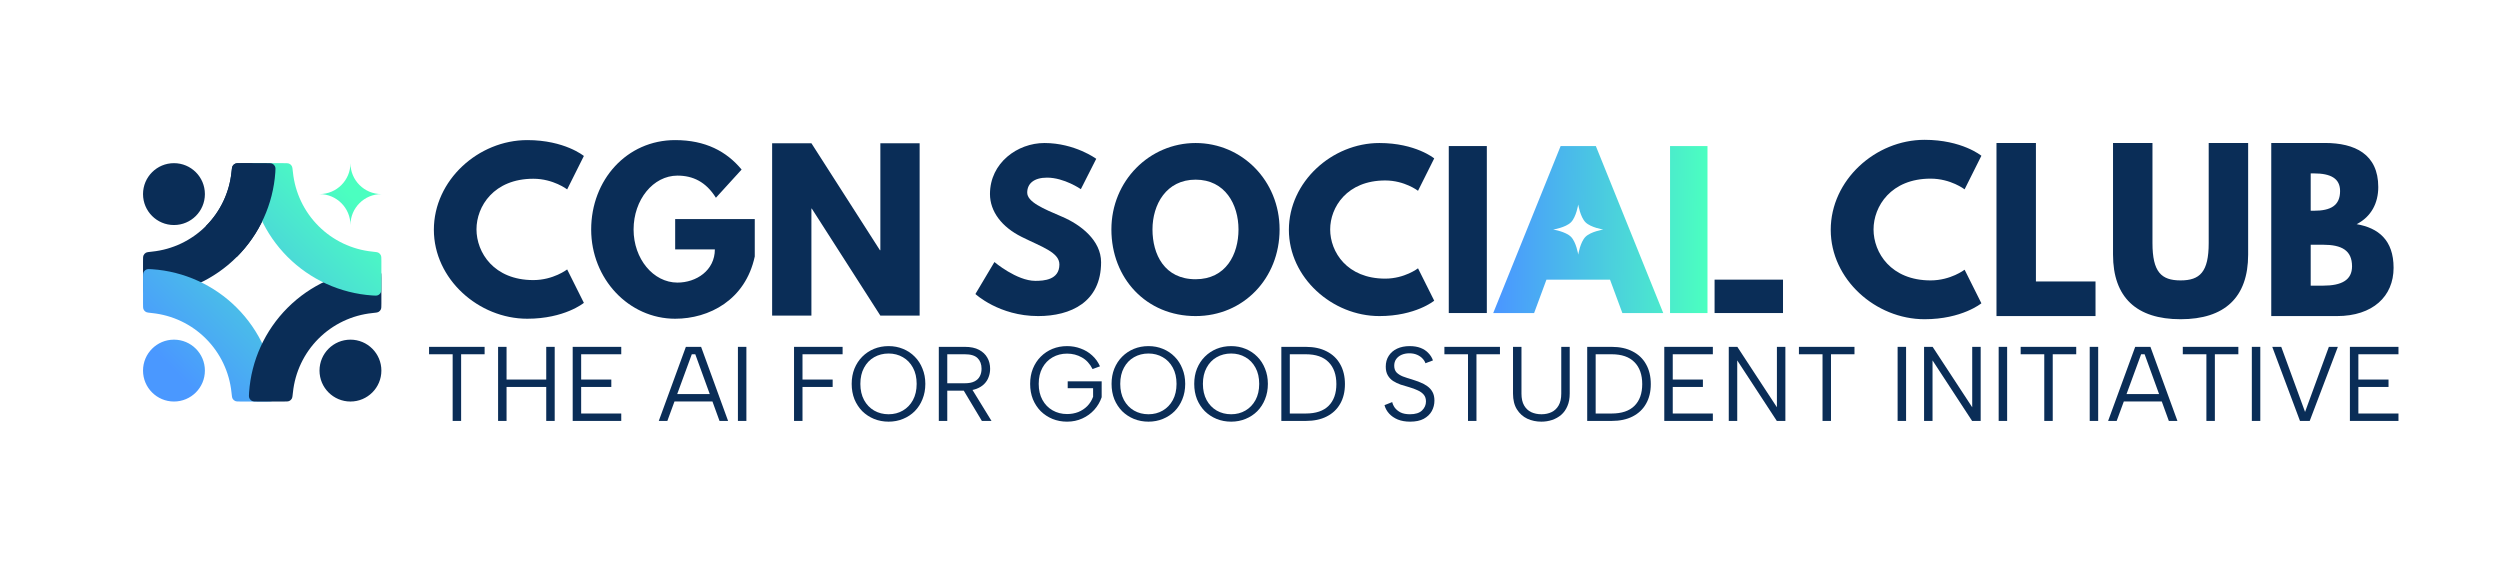
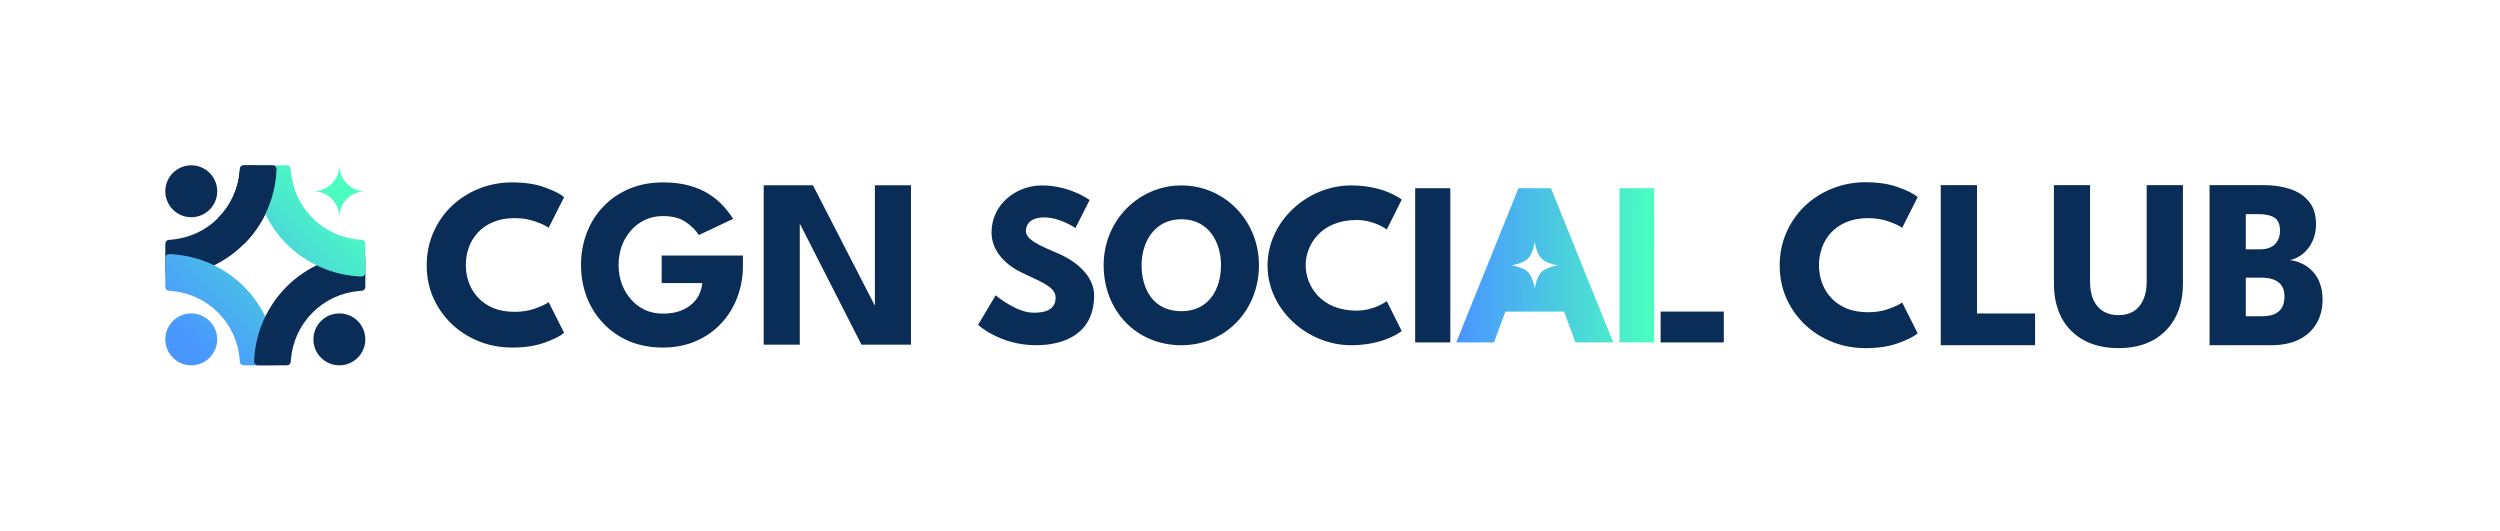
- <svg xmlns="http://www.w3.org/2000/svg" width="5244" height="1185" viewBox="0 0 5244 1185" fill="none">
-   <path d="M558.979 342.244C565.657 342.244 568.997 342.244 571.652 343.667C573.886 344.864 575.887 347.008 576.927 349.318C578.163 352.065 577.948 355.188 577.517 361.431C572.903 428.197 544.329 491.316 496.701 538.942C449.074 586.569 385.954 615.142 319.187 619.756C312.944 620.187 309.822 620.402 307.075 619.166C304.764 618.126 302.62 616.125 301.423 613.892C300 611.236 300 607.897 300 601.218L300.001 547.964C300.001 541.252 300.001 537.895 301.146 535.466C302.226 533.174 303.628 531.619 305.797 530.309C308.096 528.92 311.787 528.54 319.168 527.777C361.594 523.396 401.459 504.565 431.892 474.133C462.324 443.701 481.154 403.836 485.536 361.411C486.298 354.03 486.68 350.34 488.068 348.041C489.378 345.872 490.933 344.47 493.225 343.39C495.654 342.245 499.011 342.244 505.724 342.244H558.979ZM364.897 342.243C400.736 342.243 429.79 371.296 429.79 407.134C429.79 442.972 400.736 472.024 364.897 472.024C329.059 472.024 300.006 442.972 300.006 407.134C300.006 371.296 329.059 342.243 364.897 342.243Z" fill="#0A2D57" />
-   <path d="M300.003 583.269C300.003 576.59 300.003 573.25 301.426 570.595C302.623 568.361 304.766 566.36 307.077 565.32C309.824 564.084 312.946 564.299 319.189 564.73C385.957 569.344 449.076 597.918 496.704 645.545C544.332 693.172 572.906 756.29 577.52 823.057C577.951 829.299 578.166 832.421 576.93 835.168C575.89 837.479 573.889 839.622 571.655 840.819C569 842.242 565.66 842.242 558.981 842.242H505.726C499.013 842.242 495.657 842.242 493.228 841.098C490.935 840.017 489.38 838.615 488.07 836.445C486.682 834.146 486.301 830.456 485.539 823.075C481.157 780.65 462.327 740.785 431.895 710.354C401.462 679.922 361.597 661.092 319.171 656.71C311.79 655.948 308.099 655.566 305.8 654.178C303.631 652.868 302.229 651.313 301.148 649.021C300.004 646.591 300.003 643.235 300.003 636.523V583.269ZM300.002 777.343C300.002 741.505 329.055 712.452 364.894 712.452C400.732 712.452 429.786 741.505 429.786 777.343C429.786 813.181 400.732 842.233 364.894 842.233C329.055 842.233 300.002 813.181 300.002 777.343Z" fill="url(#paint0_linear_54_3404)" />
-   <path d="M541.021 842.24C534.343 842.24 531.003 842.24 528.348 840.817C526.114 839.62 524.113 837.477 523.073 835.166C521.837 832.419 522.052 829.297 522.483 823.054C527.097 756.288 555.671 693.169 603.299 645.542C650.926 597.915 714.046 569.342 780.814 564.729C787.056 564.297 790.178 564.082 792.925 565.318C795.236 566.359 797.38 568.359 798.577 570.593C800 573.248 800 576.588 800 583.267L800 636.521C800 643.233 799.999 646.589 798.855 649.019C797.774 651.311 796.372 652.866 794.203 654.176C791.904 655.564 788.213 655.945 780.832 656.707C738.406 661.089 698.541 679.92 668.108 710.352C637.676 740.783 618.846 780.648 614.464 823.073C613.702 830.454 613.32 834.144 611.932 836.443C610.622 838.612 609.067 840.015 606.775 841.095C604.346 842.24 600.989 842.24 594.276 842.24L541.021 842.24ZM735.099 842.241C699.26 842.241 670.206 813.189 670.206 777.351C670.206 741.512 699.26 712.46 735.099 712.46C770.937 712.46 799.99 741.512 799.99 777.351C799.99 813.189 770.937 842.241 735.099 842.241Z" fill="#0A2D57" />
-   <path d="M594.268 342.246C600.981 342.246 604.338 342.246 606.767 343.391C609.06 344.471 610.614 345.874 611.924 348.043C613.312 350.342 613.694 354.032 614.456 361.413C618.838 403.838 637.668 443.703 668.1 474.135C698.533 504.567 738.398 523.397 780.824 527.778C788.205 528.541 791.896 528.922 794.195 530.311C796.364 531.621 797.766 533.176 798.846 535.468C799.991 537.897 799.991 541.254 799.991 547.966L799.992 601.22C799.992 607.899 799.992 611.238 798.569 613.894C797.372 616.127 795.228 618.128 792.917 619.168C790.17 620.404 787.048 620.189 780.805 619.758C714.038 615.144 650.918 586.57 603.291 538.943C555.663 491.317 527.089 428.198 522.475 361.432C522.044 355.189 521.829 352.067 523.065 349.32C524.105 347.01 526.106 344.866 528.34 343.669C530.995 342.246 534.334 342.246 541.013 342.246H594.268ZM735.106 342.242C735.106 378.082 764.157 407.133 799.998 407.133C764.157 407.133 735.103 436.187 735.103 472.026C735.103 436.187 706.044 407.129 670.204 407.129C706.044 407.129 735.106 378.082 735.106 342.242Z" fill="url(#paint1_linear_54_3404)" />
-   <path d="M300.006 603.882C300.002 603.057 300 602.171 300 601.218L300.001 547.964C300.001 546.975 300.002 546.06 300.006 545.209V603.882ZM558.979 342.244C565.657 342.244 568.997 342.244 571.652 343.667C573.886 344.864 575.887 347.008 576.927 349.318C578.163 352.065 577.948 355.188 577.517 361.431C572.903 428.197 544.329 491.316 496.701 538.942C496.575 539.069 496.447 539.194 496.32 539.32L431.51 474.51C431.637 474.384 431.765 474.259 431.892 474.133C462.324 443.701 481.154 403.836 485.536 361.411C486.298 354.03 486.68 350.34 488.068 348.041C489.378 345.872 490.933 344.47 493.225 343.39C495.654 342.245 499.011 342.244 505.724 342.244H558.979Z" fill="#0A2D57" />
-   <path d="M1118.69 587.498C1160.76 587.498 1189.68 565.147 1189.68 565.147L1224.74 635.267C1224.74 635.267 1184.42 668.574 1105.98 668.574C1003.86 668.574 910.08 585.307 910.08 481.88C910.08 378.015 1003.43 293.872 1105.98 293.872C1184.42 293.872 1224.74 327.179 1224.74 327.179L1189.68 397.298C1189.68 397.298 1160.76 374.948 1118.69 374.948C1035.86 374.948 999.482 432.796 999.482 481.004C999.482 529.649 1035.86 587.498 1118.69 587.498ZM1583.2 459.529V537.976C1563.48 629.57 1487.22 668.574 1416.23 668.574C1318.93 668.574 1240.05 584.868 1240.05 481.442C1240.05 377.577 1314.55 293.872 1416.23 293.872C1479.77 293.872 1524.03 317.537 1555.59 355.665L1501.68 414.828C1480.65 381.083 1453.04 368.374 1421.05 368.374C1370.21 368.374 1329.01 418.772 1329.01 481.442C1329.01 542.797 1370.21 592.757 1421.05 592.757C1460.49 592.757 1499.49 567.338 1499.49 523.075H1416.23V459.529H1583.2ZM1702.01 437.617V662H1619.62V300.445H1702.01L1845.75 524.828H1846.63V300.445H1929.02V662H1846.63L1702.88 437.617H1702.01Z" fill="#0A2D57" />
-   <path d="M3596.5 586.58H3740.03V656.632H3596.5V586.58Z" fill="#0A2D57" />
-   <path d="M3488.82 656.625H3403.06L3377.16 586.572H3243.85L3217.95 656.625H3132.19L3273.57 306.362H3347.44L3488.82 656.625ZM3581.63 656.624H3503.09V306.36H3581.63V656.624ZM3310.5 428.913C3310.49 429.007 3306.38 455.135 3295.26 466.251C3284.12 477.388 3257.92 481.497 3257.92 481.497C3257.95 481.502 3284.13 485.611 3295.26 496.741C3306.39 507.869 3310.5 534.038 3310.5 534.08C3310.51 534.025 3314.62 507.866 3325.75 496.741C3336.86 485.628 3362.97 481.514 3363.09 481.497C3363 481.483 3336.87 477.37 3325.75 466.251C3314.63 455.134 3310.52 429.007 3310.5 428.913Z" fill="url(#paint2_linear_54_3404)" />
-   <path d="M3118.77 306.368V656.631H3038.95V306.368H3118.77Z" fill="#0A2D57" />
-   <path d="M2905.66 584.456C2946.42 584.456 2974.44 562.804 2974.44 562.804L3008.41 630.733C3008.41 630.733 2969.35 663 2893.35 663C2794.43 663 2703.57 582.333 2703.57 482.137C2703.57 381.516 2794 300 2893.35 300C2969.35 300 3008.41 332.267 3008.41 332.267L2974.44 400.196C2974.44 400.196 2946.42 378.544 2905.66 378.544C2825.42 378.544 2790.18 434.586 2790.18 481.288C2790.18 528.414 2825.42 584.456 2905.66 584.456Z" fill="#0A2D57" />
-   <path d="M2331.26 481.288C2331.26 378.968 2411.5 300 2507.88 300C2605.1 300 2684.07 378.968 2684.07 481.288C2684.07 583.607 2608.5 663 2507.88 663C2404.28 663 2331.26 583.607 2331.26 481.288ZM2417.45 481.288C2417.45 533.509 2442.49 585.73 2507.88 585.73C2571.56 585.73 2597.88 533.509 2597.88 481.288C2597.88 429.067 2569.86 376.846 2507.88 376.846C2446.32 376.846 2417.45 429.067 2417.45 481.288Z" fill="#0A2D57" />
-   <path d="M2190.78 300C2254.46 300 2299.46 333.116 2299.46 333.116L2267.2 396.8C2267.2 396.8 2232.38 372.6 2196.29 372.6C2169.12 372.6 2154.69 384.912 2154.69 404.018C2154.69 423.547 2187.8 437.558 2227.71 454.54C2266.77 471.098 2309.65 504.214 2309.65 550.067C2309.65 633.705 2245.97 663 2177.61 663C2095.67 663 2046 616.723 2046 616.723L2085.91 549.642C2085.91 549.642 2132.61 589.126 2171.67 589.126C2189.08 589.126 2222.19 587.428 2222.19 554.737C2222.19 529.263 2184.83 517.8 2143.22 496.997C2101.19 476.193 2076.57 443.502 2076.57 406.989C2076.57 341.607 2134.31 300 2190.78 300Z" fill="#0A2D57" />
-   <path d="M4049.65 588.179C4091.9 588.179 4120.95 565.733 4120.95 565.733L4156.16 636.153C4156.16 636.153 4115.67 669.602 4036.89 669.602C3934.34 669.602 3840.15 585.979 3840.15 482.11C3840.15 377.801 3933.9 293.297 4036.89 293.297C4115.67 293.297 4156.16 326.746 4156.16 326.746L4120.95 397.166C4120.95 397.166 4091.9 374.72 4049.65 374.72C3966.47 374.72 3929.94 432.816 3929.94 481.229C3929.94 530.083 3966.47 588.179 4049.65 588.179ZM4270.56 299.899V590.38H4395.56V663H4187.82V299.899H4270.56ZM4715.71 299.899V534.044C4715.71 623.829 4666.42 669.602 4573.99 669.602C4481.57 669.602 4432.27 623.829 4432.27 534.044V299.899H4515.02V509.837C4515.02 570.574 4533.5 588.179 4573.99 588.179C4614.49 588.179 4632.97 570.574 4632.97 509.837V299.899H4715.71ZM4764.19 299.899H4876.86C4939.36 299.899 4988.65 323.226 4988.65 392.325C4988.65 425.774 4974.13 454.382 4943.32 470.226C4988.65 478.149 5020.78 503.236 5020.78 561.772C5020.78 621.628 4977.21 663 4901.95 663H4764.19V299.899ZM4846.93 442.059H4853.53C4889.18 442.059 4908.55 431.056 4908.55 400.687C4908.55 374.72 4889.62 363.717 4853.53 363.717H4846.93V442.059ZM4846.93 599.182H4872.9C4912.07 599.182 4933.64 587.299 4933.64 558.691C4933.64 525.242 4912.07 513.358 4872.9 513.358H4846.93V599.182Z" fill="#0A2D57" />
-   <path d="M5031.03 743.1H4946.91V796.147H5010.17V811.684H4946.91V867.394H5031.03V882.931H4929.15V727.563H5031.03V743.1Z" fill="#0A2D57" />
-   <path d="M4885.02 727.563H4903.89L4844.85 882.931H4824.43L4766.28 727.563H4785.15L4835.09 864.065L4885.02 727.563Z" fill="#0A2D57" />
-   <path d="M4723.45 727.563H4741.21V882.931H4723.45V727.563Z" fill="#0A2D57" />
-   <path d="M4578.64 727.563H4695.17V743.1H4645.9V882.931H4628.14V743.1H4578.64V727.563Z" fill="#0A2D57" />
-   <path d="M4498.55 743.1H4491.22L4439.95 882.931H4421.97L4478.79 727.563H4510.75L4567.35 882.931H4549.37L4498.55 743.1ZM4449.72 826.554H4540.27V842.091H4449.72V826.554Z" fill="#0A2D57" />
-   <path d="M4383.38 727.563H4401.13V882.931H4383.38V727.563Z" fill="#0A2D57" />
-   <path d="M4238.56 727.563H4355.09V743.1H4305.81V882.931H4288.06V743.1H4238.56V727.563Z" fill="#0A2D57" />
-   <path d="M4192.41 727.563H4210.16V882.931H4192.41V727.563Z" fill="#0A2D57" />
-   <path d="M4154.67 727.563V882.931H4136.69L4053.68 755.973V882.931H4035.92V727.563H4053.9L4136.91 854.299V727.563H4154.67Z" fill="#0A2D57" />
-   <path d="M3980.43 727.563H3998.18V882.931H3980.43V727.563Z" fill="#0A2D57" />
-   <path d="M3773.43 727.563H3889.96V743.1H3840.68V882.931H3822.93V743.1H3773.43V727.563Z" fill="#0A2D57" />
-   <path d="M3745 727.563V882.931H3727.03L3644.02 755.973V882.931H3626.26V727.563H3644.24L3727.25 854.299V727.563H3745Z" fill="#0A2D57" />
-   <path d="M3592.88 743.1H3508.76V796.147H3572.01V811.684H3508.76V867.394H3592.88V882.931H3491V727.563H3592.88V743.1Z" fill="#0A2D57" />
-   <path d="M3380.59 727.563C3397.75 727.563 3412.4 730.744 3424.53 737.107C3436.81 743.322 3446.21 752.274 3452.72 763.963C3459.38 775.653 3462.71 789.562 3462.71 805.691C3462.71 821.671 3459.38 835.433 3452.72 846.974C3446.21 858.516 3436.81 867.394 3424.53 873.609C3412.4 879.823 3397.75 882.931 3380.59 882.931H3329.32V727.563H3380.59ZM3380.59 867.394C3401.75 867.394 3417.73 861.993 3428.53 851.191C3439.33 840.39 3444.73 825.223 3444.73 805.691C3444.73 786.011 3439.33 770.696 3428.53 759.746C3417.73 748.649 3401.75 743.1 3380.59 743.1H3347.07V867.394H3380.59Z" fill="#0A2D57" />
-   <path d="M3173.69 727.563H3191.44V825.667C3191.44 835.876 3193.29 844.163 3196.99 850.525C3200.69 856.888 3205.65 861.549 3211.86 864.508C3218.23 867.468 3225.4 868.948 3233.39 868.948C3241.23 868.948 3248.26 867.468 3254.48 864.508C3260.69 861.549 3265.65 856.888 3269.35 850.525C3273.05 844.163 3274.9 835.876 3274.9 825.667V727.563H3292.65V825.445C3292.65 835.655 3291.03 844.459 3287.77 851.857C3284.66 859.256 3280.3 865.396 3274.67 870.279C3269.05 875.014 3262.69 878.566 3255.59 880.933C3248.48 883.301 3241.01 884.484 3233.17 884.484C3222.52 884.484 3212.68 882.413 3203.65 878.27C3194.62 873.979 3187.37 867.468 3181.9 858.738C3176.42 850.008 3173.69 838.91 3173.69 825.445V727.563Z" fill="#0A2D57" />
-   <path d="M3029.78 727.563H3146.31V743.1H3097.03V882.931H3079.28V743.1H3029.78V727.563Z" fill="#0A2D57" />
-   <path d="M2920.31 843.414C2921.2 847.409 2923.05 851.404 2925.86 855.399C2928.82 859.246 2932.81 862.502 2937.84 865.165C2943.02 867.681 2949.61 868.938 2957.6 868.938C2968.99 868.938 2977.43 866.275 2982.9 860.948C2988.37 855.621 2991.11 849.332 2991.11 842.082C2991.11 836.311 2989.56 831.576 2986.45 827.877C2983.34 824.178 2979.13 821.144 2973.8 818.777C2968.47 816.261 2962.48 814.042 2955.82 812.118C2949.9 810.49 2943.98 808.715 2938.07 806.791C2932.3 804.72 2927.04 802.204 2922.31 799.245C2917.57 796.137 2913.8 792.142 2910.99 787.259C2908.18 782.376 2906.77 776.31 2906.77 769.059C2906.77 760.329 2908.84 752.782 2912.99 746.42C2917.13 739.909 2922.97 734.878 2930.52 731.327C2938.07 727.776 2946.87 726 2956.93 726C2965.66 726 2973.28 727.258 2979.79 729.773C2986.3 732.289 2991.7 735.84 2995.99 740.427C3000.43 744.866 3003.69 750.045 3005.76 755.964L2990 761.957C2988.97 758.553 2986.97 755.298 2984.01 752.191C2981.05 748.935 2977.2 746.272 2972.47 744.2C2967.73 742.129 2962.33 741.093 2956.27 741.093C2950.35 741.093 2944.95 742.129 2940.06 744.2C2935.33 746.272 2931.56 749.231 2928.74 753.078C2925.93 756.926 2924.53 761.587 2924.53 767.061C2924.53 772.98 2926.15 777.715 2929.41 781.267C2932.81 784.67 2937.25 787.481 2942.73 789.701C2948.35 791.772 2954.49 793.77 2961.15 795.694C2967.22 797.617 2973.06 799.689 2978.68 801.908C2984.45 804.128 2989.56 806.865 2994 810.121C2998.58 813.376 3002.21 817.445 3004.87 822.328C3007.54 827.211 3008.87 833.204 3008.87 840.306C3008.87 848.149 3007.02 855.473 3003.32 862.28C2999.62 868.938 2994 874.339 2986.45 878.482C2979.05 882.477 2969.51 884.475 2957.82 884.475C2948.05 884.475 2939.47 882.995 2932.07 880.036C2924.67 876.929 2918.61 872.786 2913.87 867.607C2909.14 862.428 2905.88 856.509 2904.11 849.85L2920.31 843.414Z" fill="#0A2D57" />
-   <path d="M2739.01 727.563C2756.18 727.563 2770.83 730.744 2782.96 737.107C2795.24 743.322 2804.64 752.274 2811.15 763.963C2817.81 775.653 2821.14 789.562 2821.14 805.691C2821.14 821.671 2817.81 835.433 2811.15 846.974C2804.64 858.516 2795.24 867.394 2782.96 873.609C2770.83 879.823 2756.18 882.931 2739.01 882.931H2687.74V727.563H2739.01ZM2739.01 867.394C2760.17 867.394 2776.15 861.993 2786.96 851.191C2797.76 840.39 2803.16 825.223 2803.16 805.691C2803.16 786.011 2797.76 770.696 2786.96 759.746C2776.15 748.649 2760.17 743.1 2739.01 743.1H2705.5V867.394H2739.01Z" fill="#0A2D57" />
-   <path d="M2582.48 884.475C2571.53 884.475 2561.32 882.551 2551.85 878.704C2542.53 874.857 2534.32 869.456 2527.22 862.502C2520.26 855.399 2514.79 847.039 2510.79 837.421C2506.94 827.655 2505.02 816.927 2505.02 805.238C2505.02 793.548 2506.94 782.894 2510.79 773.276C2514.79 763.51 2520.26 755.15 2527.22 748.195C2534.32 741.093 2542.53 735.618 2551.85 731.771C2561.32 727.924 2571.53 726 2582.48 726C2593.28 726 2603.35 727.924 2612.67 731.771C2622.14 735.618 2630.35 741.093 2637.3 748.195C2644.26 755.15 2649.66 763.51 2653.51 773.276C2657.5 782.894 2659.5 793.548 2659.5 805.238C2659.5 816.927 2657.5 827.655 2653.51 837.421C2649.66 847.039 2644.26 855.399 2637.3 862.502C2630.35 869.456 2622.14 874.857 2612.67 878.704C2603.35 882.551 2593.28 884.475 2582.48 884.475ZM2582.48 868.938C2593.58 868.938 2603.57 866.349 2612.45 861.17C2621.32 855.991 2628.35 848.667 2633.53 839.196C2638.71 829.578 2641.3 818.259 2641.3 805.238C2641.3 792.068 2638.71 780.749 2633.53 771.279C2628.35 761.661 2621.32 754.336 2612.45 749.305C2603.57 744.126 2593.58 741.537 2582.48 741.537C2571.24 741.537 2561.1 744.126 2552.07 749.305C2543.2 754.336 2536.17 761.661 2530.99 771.279C2525.81 780.749 2523.22 792.068 2523.22 805.238C2523.22 818.259 2525.81 829.578 2530.99 839.196C2536.17 848.667 2543.2 855.991 2552.07 861.17C2561.1 866.349 2571.24 868.938 2582.48 868.938Z" fill="#0A2D57" />
-   <path d="M2409.08 884.475C2398.13 884.475 2387.92 882.551 2378.45 878.704C2369.13 874.857 2360.91 869.456 2353.81 862.502C2346.86 855.399 2341.38 847.039 2337.39 837.421C2333.54 827.655 2331.62 816.927 2331.62 805.238C2331.62 793.548 2333.54 782.894 2337.39 773.276C2341.38 763.51 2346.86 755.15 2353.81 748.195C2360.91 741.093 2369.13 735.618 2378.45 731.771C2387.92 727.924 2398.13 726 2409.08 726C2419.88 726 2429.94 727.924 2439.26 731.771C2448.73 735.618 2456.94 741.093 2463.9 748.195C2470.85 755.15 2476.25 763.51 2480.1 773.276C2484.1 782.894 2486.09 793.548 2486.09 805.238C2486.09 816.927 2484.1 827.655 2480.1 837.421C2476.25 847.039 2470.85 855.399 2463.9 862.502C2456.94 869.456 2448.73 874.857 2439.26 878.704C2429.94 882.551 2419.88 884.475 2409.08 884.475ZM2409.08 868.938C2420.18 868.938 2430.16 866.349 2439.04 861.17C2447.92 855.991 2454.95 848.667 2460.13 839.196C2465.31 829.578 2467.89 818.259 2467.89 805.238C2467.89 792.068 2465.31 780.749 2460.13 771.279C2454.95 761.661 2447.92 754.336 2439.04 749.305C2430.16 744.126 2420.18 741.537 2409.08 741.537C2397.83 741.537 2387.7 744.126 2378.67 749.305C2369.79 754.336 2362.76 761.661 2357.59 771.279C2352.41 780.749 2349.82 792.068 2349.82 805.238C2349.82 818.259 2352.41 829.578 2357.59 839.196C2362.76 848.667 2369.79 855.991 2378.67 861.17C2387.7 866.349 2397.83 868.938 2409.08 868.938Z" fill="#0A2D57" />
-   <path d="M2291.77 774.164C2286.15 763.066 2278.68 754.928 2269.36 749.749C2260.03 744.422 2249.68 741.759 2238.28 741.759C2227.04 741.759 2216.9 744.348 2207.88 749.527C2198.85 754.706 2191.75 762.031 2186.57 771.501C2181.39 780.971 2178.8 792.216 2178.8 805.238C2178.8 818.111 2181.39 829.283 2186.57 838.753C2191.75 848.223 2198.85 855.547 2207.88 860.726C2216.9 865.905 2227.04 868.494 2238.28 868.494C2246.72 868.494 2254.56 867.089 2261.81 864.277C2269.06 861.318 2275.35 857.175 2280.68 851.848C2286 846.373 2290.07 839.862 2292.88 832.316V814.338H2239.61V799.911H2310.86V833.204C2307.46 843.118 2302.28 851.922 2295.32 859.616C2288.37 867.311 2280.01 873.377 2270.24 877.816C2260.48 882.256 2249.82 884.475 2238.28 884.475C2227.33 884.475 2217.12 882.551 2207.65 878.704C2198.33 874.857 2190.12 869.456 2183.02 862.502C2176.06 855.399 2170.59 847.039 2166.59 837.421C2162.75 827.655 2160.82 816.927 2160.82 805.238C2160.82 793.548 2162.75 782.894 2166.59 773.276C2170.59 763.51 2176.06 755.15 2183.02 748.195C2190.12 741.093 2198.33 735.618 2207.65 731.771C2217.12 727.924 2227.33 726 2238.28 726C2248.49 726 2258.04 727.702 2266.91 731.105C2275.94 734.36 2283.93 739.169 2290.88 745.532C2297.84 751.747 2303.31 759.367 2307.31 768.393L2291.77 774.164Z" fill="#0A2D57" />
-   <path d="M2058.9 773.507C2058.9 764.185 2056.17 756.787 2050.69 751.312C2045.22 745.837 2036.27 743.1 2023.84 743.1H1986.99V803.915H2024.06C2032.2 803.915 2038.78 802.657 2043.81 800.142C2048.99 797.626 2052.76 794.075 2055.13 789.488C2057.65 784.901 2058.9 779.574 2058.9 773.507ZM2023.84 727.563C2035.97 727.563 2045.88 729.635 2053.58 733.778C2061.42 737.921 2067.26 743.47 2071.11 750.424C2074.96 757.231 2076.88 764.925 2076.88 773.507C2076.88 779.574 2075.85 785.345 2073.77 790.82C2071.85 796.295 2068.74 801.178 2064.45 805.469C2060.16 809.76 2054.69 813.163 2048.03 815.679C2041.37 818.194 2033.38 819.452 2024.06 819.452H1986.99V882.931H1969.24V727.563H2023.84ZM2036.71 812.793L2079.77 882.931H2059.57L2017.62 812.793H2036.71Z" fill="#0A2D57" />
-   <path d="M1863.96 884.475C1853.01 884.475 1842.8 882.551 1833.33 878.704C1824.01 874.857 1815.8 869.456 1808.69 862.502C1801.74 855.399 1796.27 847.039 1792.27 837.421C1788.42 827.655 1786.5 816.927 1786.5 805.238C1786.5 793.548 1788.42 782.894 1792.27 773.276C1796.27 763.51 1801.74 755.15 1808.69 748.195C1815.8 741.093 1824.01 735.618 1833.33 731.771C1842.8 727.924 1853.01 726 1863.96 726C1874.76 726 1884.82 727.924 1894.15 731.771C1903.62 735.618 1911.83 741.093 1918.78 748.195C1925.74 755.15 1931.14 763.51 1934.98 773.276C1938.98 782.894 1940.98 793.548 1940.98 805.238C1940.98 816.927 1938.98 827.655 1934.98 837.421C1931.14 847.039 1925.74 855.399 1918.78 862.502C1911.83 869.456 1903.62 874.857 1894.15 878.704C1884.82 882.551 1874.76 884.475 1863.96 884.475ZM1863.96 868.938C1875.06 868.938 1885.05 866.349 1893.92 861.17C1902.8 855.991 1909.83 848.667 1915.01 839.196C1920.19 829.578 1922.78 818.259 1922.78 805.238C1922.78 792.068 1920.19 780.749 1915.01 771.279C1909.83 761.661 1902.8 754.336 1893.92 749.305C1885.05 744.126 1875.06 741.537 1863.96 741.537C1852.72 741.537 1842.58 744.126 1833.55 749.305C1824.68 754.336 1817.65 761.661 1812.47 771.279C1807.29 780.749 1804.7 792.068 1804.7 805.238C1804.7 818.259 1807.29 829.578 1812.47 839.196C1817.65 848.667 1824.68 855.991 1833.55 861.17C1842.58 866.349 1852.72 868.938 1863.96 868.938Z" fill="#0A2D57" />
-   <path d="M1665.56 727.563H1767.44V743.1H1683.32V796.147H1746.57V811.684H1683.32V882.931H1665.56V727.563Z" fill="#0A2D57" />
-   <path d="M1547.86 727.563H1565.62V882.931H1547.86V727.563Z" fill="#0A2D57" />
-   <path d="M1458.43 743.1H1451.11L1399.84 882.931H1381.86L1438.68 727.563H1470.64L1527.23 882.931H1509.26L1458.43 743.1ZM1409.6 826.554H1500.16V842.091H1409.6V826.554Z" fill="#0A2D57" />
-   <path d="M1303.15 743.1H1219.03V796.147H1282.29V811.684H1219.03V867.394H1303.15V882.931H1201.28V727.563H1303.15V743.1Z" fill="#0A2D57" />
-   <path d="M1044.79 727.563H1062.55V796.147H1145.78V727.563H1163.54V882.931H1145.78V811.684H1062.55V882.931H1044.79V727.563Z" fill="#0A2D57" />
-   <path d="M900 727.563H1016.52V743.1H967.251V882.931H949.495V743.1H900V727.563Z" fill="#0A2D57" />
+ <svg xmlns="http://www.w3.org/2000/svg" width="4537" height="963" viewBox="0 0 4537 963" fill="none">
+   <path d="M490.822 300.001C494.703 300.001 496.643 300.001 498.173 300.813C499.471 301.502 500.613 302.709 501.229 304.043C501.956 305.616 501.854 307.455 501.651 311.133C498.92 360.638 478.048 407.563 442.806 442.804C407.563 478.046 360.637 498.918 311.132 501.649C307.453 501.852 305.614 501.953 304.042 501.227C302.708 500.611 301.5 499.469 300.812 498.17C300 496.641 300 494.7 300 490.82V446.55C300 442.653 300 440.703 300.683 439.278C301.317 437.952 302.18 437.016 303.449 436.275C304.814 435.478 306.918 435.304 311.125 434.958C342.966 432.334 372.994 418.513 395.754 395.753C418.514 372.994 432.335 342.966 434.959 311.126C435.306 306.919 435.479 304.815 436.276 303.451C437.018 302.182 437.954 301.319 439.279 300.684C440.705 300.002 442.655 300.001 446.553 300.001H490.822ZM347.113 300C373.132 300 394.226 321.093 394.226 347.112C394.225 373.13 373.132 394.222 347.113 394.222C321.095 394.222 300.002 373.13 300.002 347.112C300.002 321.093 321.094 300.001 347.113 300Z" fill="#0A2D57" />
+   <path d="M300 472.183C300 468.302 300 466.362 300.812 464.832C301.5 463.534 302.708 462.391 304.042 461.774C305.614 461.049 307.454 461.151 311.132 461.354C360.637 464.085 407.563 484.956 442.806 520.197C478.048 555.439 498.92 602.365 501.651 651.869C501.854 655.547 501.956 657.387 501.229 658.959C500.613 660.293 499.471 661.5 498.173 662.188C496.643 663 494.702 663 490.821 663H446.552C442.654 663 440.705 663 439.279 662.317C437.954 661.683 437.017 660.821 436.275 659.552C435.478 658.187 435.305 656.083 434.958 651.876C432.334 620.036 418.513 590.009 395.753 567.249C372.993 544.49 342.966 530.669 311.125 528.045C306.918 527.698 304.814 527.525 303.449 526.728C302.18 525.986 301.317 525.049 300.683 523.724C300 522.298 300 520.349 300 516.451V472.183ZM300 615.883C300 589.865 321.093 568.773 347.111 568.772C373.13 568.772 394.223 589.864 394.224 615.883C394.224 641.901 373.13 662.994 347.111 662.994C321.092 662.994 300 641.901 300 615.883Z" fill="url(#paint0_linear_69_1687)" />
+   <path d="M472.178 662.998C468.297 662.998 466.357 662.998 464.827 662.186C463.529 661.497 462.387 660.291 461.771 658.957C461.044 657.384 461.146 655.545 461.349 651.867C464.08 602.362 484.952 555.437 520.194 520.195C555.437 484.954 602.363 464.082 651.868 461.351C655.546 461.148 657.386 461.046 658.958 461.772C660.292 462.388 661.5 463.531 662.188 464.83C663 466.36 663 468.3 663 472.18L663 516.449C663 520.347 663 522.296 662.317 523.721C661.683 525.047 660.82 525.984 659.551 526.725C658.186 527.523 656.082 527.696 651.875 528.043C620.034 530.666 590.007 544.487 567.247 567.247C544.487 590.006 530.666 620.034 528.042 651.874C527.695 656.081 527.522 658.185 526.725 659.55C525.983 660.819 525.046 661.68 523.721 662.315C522.295 662.998 520.346 662.998 516.448 662.998L472.178 662.998ZM615.881 662.999C589.862 662.999 568.77 641.906 568.77 615.887C568.77 589.869 589.862 568.777 615.881 568.777C641.9 568.777 662.992 589.869 662.992 615.887C662.992 641.906 641.9 662.999 615.881 662.999Z" fill="#0A2D57" />
+   <path d="M516.442 300.003C520.34 300.003 522.289 300.003 523.715 300.686C525.04 301.32 525.977 302.183 526.719 303.452C527.516 304.817 527.689 306.92 528.036 311.127C530.66 342.967 544.481 372.994 567.241 395.754C590.001 418.514 620.029 432.335 651.87 434.959C656.077 435.306 658.181 435.479 659.546 436.276C660.815 437.018 661.677 437.954 662.311 439.279C662.994 440.705 662.994 442.654 662.994 446.552L662.995 490.821C662.995 494.702 662.994 496.642 662.183 498.172C661.494 499.47 660.287 500.612 658.953 501.229C657.381 501.955 655.541 501.853 651.863 501.65C602.358 498.919 555.432 478.047 520.189 442.806C484.947 407.564 464.075 360.638 461.344 311.134C461.141 307.456 461.039 305.616 461.766 304.044C462.382 302.71 463.524 301.503 464.822 300.814C466.352 300.003 468.292 300.003 472.173 300.003H516.442ZM615.887 300C615.887 326.02 636.979 347.11 662.999 347.11C636.979 347.11 615.885 368.204 615.885 394.224C615.885 368.204 594.788 347.107 568.767 347.107C594.788 347.107 615.887 326.02 615.887 300Z" fill="url(#paint1_linear_69_1687)" />
+   <path d="M300.002 491.851C300.001 491.523 300 491.18 300 490.82V446.55C300 446.063 300.001 445.606 300.002 445.177V491.851ZM490.822 300.001C494.703 300.001 496.643 300.001 498.173 300.813C499.471 301.502 500.613 302.709 501.229 304.043C501.956 305.615 501.854 307.455 501.651 311.133C498.92 360.637 478.048 407.562 442.806 442.804C442.714 442.896 442.62 442.986 442.527 443.078L395.476 396.028C395.568 395.936 395.662 395.845 395.754 395.753C418.514 372.994 432.335 342.966 434.959 311.126C435.306 306.919 435.479 304.815 436.276 303.45C437.018 302.181 437.954 301.319 439.279 300.684C440.705 300.001 442.655 300.001 446.553 300.001H490.822Z" fill="#0A2D57" />
+   <path d="M934.355 565.898C947.795 565.898 959.992 563.926 970.949 559.982C982.051 556.038 990.305 552.167 995.71 548.368L1023.76 604.026C1016.89 609.869 1005.13 615.786 988.479 621.775C971.971 627.764 952.323 630.759 929.534 630.759C908.206 630.759 888.193 627.034 869.494 619.584C850.796 612.133 834.288 601.689 819.972 588.249C805.802 574.663 794.627 558.813 786.446 540.699C778.412 522.439 774.394 502.644 774.394 481.316C774.394 459.988 778.412 440.194 786.446 421.934C794.481 403.527 805.583 387.531 819.753 373.946C834.069 360.36 850.577 349.842 869.275 342.392C888.12 334.796 908.206 330.997 929.534 330.997C952.323 330.997 971.971 333.992 988.479 339.981C1005.13 345.971 1016.89 351.887 1023.76 357.731L995.71 413.388C990.305 409.444 982.051 405.573 970.949 401.774C959.992 397.83 947.795 395.858 934.355 395.858C919.455 395.858 906.453 398.195 895.351 402.87C884.249 407.399 874.972 413.68 867.522 421.715C860.072 429.749 854.521 438.806 850.869 448.886C847.217 458.966 845.391 469.557 845.391 480.659C845.391 491.907 847.217 502.644 850.869 512.87C854.521 522.95 860.072 532.007 867.522 540.042C874.972 548.076 884.249 554.431 895.351 559.105C906.453 563.634 919.455 565.898 934.355 565.898ZM1200.82 463.787H1348.29V482.193C1348.29 502.937 1344.79 522.293 1337.78 540.261C1330.91 558.229 1321.05 574.006 1308.19 587.592C1295.34 601.177 1280 611.768 1262.18 619.365C1244.36 626.961 1224.63 630.759 1203.01 630.759C1180.66 630.759 1160.36 626.961 1142.1 619.365C1123.98 611.622 1108.35 600.885 1095.21 587.153C1082.06 573.422 1071.98 557.499 1064.97 539.384C1057.95 521.124 1054.45 501.549 1054.45 480.659C1054.45 459.915 1057.95 440.486 1064.97 422.372C1071.98 404.112 1082.06 388.189 1095.21 374.603C1108.35 360.871 1123.98 350.207 1142.1 342.611C1160.36 334.869 1180.66 330.997 1203.01 330.997C1221.27 330.997 1237.34 332.97 1251.22 336.914C1265.25 340.858 1277.3 346.117 1287.38 352.691C1297.46 359.264 1306 366.495 1313.01 374.384C1320.03 382.126 1325.87 389.723 1330.54 397.173L1268.31 426.535C1262.32 417.332 1254.14 409.298 1243.77 402.432C1233.55 395.566 1219.96 392.133 1203.01 392.133C1191.18 392.133 1180.3 394.47 1170.37 399.145C1160.58 403.82 1152.1 410.247 1144.95 418.428C1137.79 426.462 1132.24 435.885 1128.29 446.695C1124.5 457.359 1122.6 468.68 1122.6 480.659C1122.6 492.784 1124.5 504.178 1128.29 514.842C1132.24 525.506 1137.79 534.929 1144.95 543.109C1152.1 551.29 1160.58 557.718 1170.37 562.392C1180.3 566.921 1191.18 569.185 1203.01 569.185C1213.39 569.185 1222.81 567.87 1231.28 565.241C1239.75 562.611 1247.06 558.813 1253.19 553.846C1259.48 548.88 1264.37 543.036 1267.88 536.317C1271.53 529.451 1273.72 521.927 1274.45 513.747H1200.82V463.787ZM1446.62 396.296L1451.44 397.173V625.5H1385.92V336.256H1475.32L1592.55 564.145L1587.73 565.022V336.256H1653.25V625.5H1563.41L1446.62 396.296Z" fill="#0A2D57" />
+   <path d="M3013.69 565.448H3128.36V621.413H3013.69V565.448Z" fill="#0A2D57" />
+   <path d="M2927.67 621.407H2859.15L2838.46 565.442H2731.96L2711.27 621.407H2642.76L2755.7 341.582H2814.72L2927.67 621.407ZM3001.82 621.405H2939.07V341.581H3001.82V621.405ZM2785.21 439.487C2785.2 439.571 2781.91 460.438 2773.03 469.317C2764.15 478.203 2743.26 481.487 2743.2 481.496C2743.24 481.501 2764.14 484.785 2773.03 493.676C2781.91 502.553 2785.2 523.41 2785.21 523.505C2785.23 523.406 2788.51 502.552 2797.39 493.676C2806.28 484.786 2827.18 481.502 2827.22 481.496C2827.22 481.496 2806.29 478.214 2797.39 469.317C2788.51 460.438 2785.22 439.571 2785.21 439.487Z" fill="url(#paint2_linear_69_1687)" />
+   <path d="M2632.03 341.587V621.412H2568.27V341.587H2632.03Z" fill="#0A2D57" />
+   <path d="M2461.78 563.751C2494.35 563.751 2516.73 546.453 2516.73 546.453L2543.87 600.722C2543.87 600.722 2512.66 626.5 2451.95 626.5C2372.92 626.5 2300.33 562.056 2300.33 482.009C2300.33 401.623 2372.58 336.5 2451.95 336.5C2512.66 336.5 2543.87 362.278 2543.87 362.278L2516.73 416.547C2516.73 416.547 2494.35 399.249 2461.78 399.249C2397.68 399.249 2369.53 444.02 2369.53 481.33C2369.53 518.98 2397.68 563.751 2461.78 563.751Z" fill="#0A2D57" />
+   <path d="M2002.89 481.33C2002.89 399.588 2067 336.5 2143.99 336.5C2221.66 336.5 2284.75 399.588 2284.75 481.33C2284.75 563.073 2224.38 626.5 2143.99 626.5C2061.23 626.5 2002.89 563.073 2002.89 481.33ZM2071.75 481.33C2071.75 523.05 2091.76 564.769 2143.99 564.769C2194.87 564.769 2215.9 523.05 2215.9 481.33C2215.9 439.611 2193.51 397.892 2143.99 397.892C2094.81 397.892 2071.75 439.611 2071.75 481.33Z" fill="#0A2D57" />
+   <path d="M1890.66 336.5C1941.54 336.5 1977.49 362.956 1977.49 362.956L1951.71 413.833C1951.71 413.833 1923.9 394.5 1895.07 394.5C1873.36 394.5 1861.83 404.336 1861.83 419.599C1861.83 435.202 1888.29 446.395 1920.17 459.962C1951.37 473.19 1985.63 499.646 1985.63 536.278C1985.63 603.097 1934.75 626.5 1880.15 626.5C1814.68 626.5 1775 589.529 1775 589.529L1806.88 535.939C1806.88 535.939 1844.19 567.482 1875.4 567.482C1889.3 567.482 1915.76 566.126 1915.76 540.009C1915.76 519.658 1885.91 510.5 1852.67 493.88C1819.09 477.26 1799.42 451.143 1799.42 421.974C1799.42 369.74 1845.55 336.5 1890.66 336.5Z" fill="#0A2D57" />
+   <path d="M3390.45 566.643C3403.94 566.643 3416.19 564.663 3427.2 560.702C3438.35 556.741 3446.63 552.853 3452.06 549.038L3480.23 604.934C3473.33 610.802 3461.53 616.744 3444.8 622.759C3428.22 628.774 3408.49 631.781 3385.6 631.781C3364.18 631.781 3344.09 628.04 3325.31 620.558C3306.53 613.076 3289.95 602.587 3275.57 589.09C3261.34 575.446 3250.12 559.528 3241.9 541.336C3233.84 522.998 3229.8 503.119 3229.8 481.7C3229.8 460.28 3233.84 440.402 3241.9 422.063C3249.97 403.578 3261.12 387.514 3275.35 373.87C3289.73 360.226 3306.31 349.663 3325.09 342.181C3344.01 334.552 3364.18 330.738 3385.6 330.738C3408.49 330.738 3428.22 333.745 3444.8 339.76C3461.53 345.775 3473.33 351.717 3480.23 357.585L3452.06 413.481C3446.63 409.52 3438.35 405.632 3427.2 401.818C3416.19 397.856 3403.94 395.876 3390.45 395.876C3375.48 395.876 3362.42 398.223 3351.27 402.918C3340.12 407.466 3330.81 413.774 3323.33 421.843C3315.84 429.912 3310.27 439.008 3306.6 449.131C3302.93 459.253 3301.1 469.89 3301.1 481.04C3301.1 492.336 3302.93 503.119 3306.6 513.389C3310.27 523.511 3315.84 532.607 3323.33 540.676C3330.81 548.745 3340.12 555.127 3351.27 559.821C3362.42 564.369 3375.48 566.643 3390.45 566.643ZM3522.06 336.019H3587.85V568.844H3693.26V626.5H3522.06V336.019ZM3895.8 336.019H3961.6V514.489C3961.6 538.402 3956.9 559.161 3947.51 576.766C3938.12 594.224 3924.7 607.795 3907.24 617.477C3889.78 627.013 3868.95 631.781 3844.74 631.781C3820.39 631.781 3799.41 627.013 3781.81 617.477C3764.2 607.795 3750.7 594.224 3741.32 576.766C3732.07 559.161 3727.45 538.402 3727.45 514.489V336.019H3793.03V510.968C3793.03 524.172 3795.08 535.321 3799.19 544.417C3803.45 553.513 3809.46 560.408 3817.24 565.103C3825.01 569.651 3834.18 571.925 3844.74 571.925C3855.16 571.925 3864.18 569.651 3871.81 565.103C3879.44 560.408 3885.31 553.513 3889.42 544.417C3893.67 535.321 3895.8 524.172 3895.8 510.968V336.019ZM4009.89 336.019H4109.57C4126.15 336.019 4141.48 338.293 4155.57 342.841C4169.8 347.389 4181.24 354.871 4189.9 365.287C4198.7 375.557 4203.1 389.494 4203.1 407.099C4203.1 418.689 4200.9 429.032 4196.5 438.128C4192.24 447.223 4186.52 454.706 4179.33 460.574C4172.29 466.295 4164.59 470.11 4156.23 472.017C4163.56 472.897 4170.68 475.025 4177.57 478.399C4184.62 481.626 4190.92 486.174 4196.5 492.043C4202.22 497.764 4206.69 504.953 4209.92 513.609C4213.3 522.118 4214.98 532.24 4214.98 543.977C4214.98 560.262 4211.32 574.639 4203.98 587.109C4196.79 599.432 4186.23 609.115 4172.29 616.157C4158.5 623.052 4141.56 626.5 4121.46 626.5H4009.89V336.019ZM4075.68 573.905H4105.61C4115 573.905 4122.63 572.512 4128.5 569.724C4134.51 566.79 4138.92 562.682 4141.7 557.401C4144.49 551.973 4145.88 545.517 4145.88 538.035C4145.88 526.299 4142.22 517.716 4134.88 512.288C4127.69 506.713 4117.57 503.926 4104.51 503.926H4075.68V573.905ZM4075.68 452.432H4102.31C4110.09 452.432 4116.54 451.038 4121.68 448.25C4126.96 445.463 4130.92 441.575 4133.56 436.587C4136.35 431.452 4137.74 425.584 4137.74 418.982C4137.74 407.099 4134.37 399.103 4127.62 394.996C4120.87 390.741 4111.63 388.614 4099.89 388.614H4075.68V452.432Z" fill="#0A2D57" />
  <defs>
-     <linearGradient id="paint0_linear_54_3404" x1="364.912" y1="777.333" x2="746.587" y2="406.32" gradientUnits="userSpaceOnUse">
+     <linearGradient id="paint0_linear_69_1687" x1="347.142" y1="615.858" x2="624.343" y2="346.401" gradientUnits="userSpaceOnUse">
      <stop stop-color="#4A98FF" />
      <stop offset="1" stop-color="#4BFFC0" />
    </linearGradient>
-     <linearGradient id="paint1_linear_54_3404" x1="364.486" y1="775.062" x2="734.064" y2="408.242" gradientUnits="userSpaceOnUse">
+     <linearGradient id="paint1_linear_69_1687" x1="346.697" y1="614.346" x2="615.113" y2="347.934" gradientUnits="userSpaceOnUse">
      <stop stop-color="#4A98FF" />
      <stop offset="1" stop-color="#4BFFC0" />
    </linearGradient>
-     <linearGradient id="paint2_linear_54_3404" x1="3106.53" y1="479.28" x2="3581.63" y2="481.492" gradientUnits="userSpaceOnUse">
+     <linearGradient id="paint2_linear_69_1687" x1="2622.26" y1="479.726" x2="3001.82" y2="481.494" gradientUnits="userSpaceOnUse">
      <stop offset="0.082" stop-color="#4A98FF" />
      <stop offset="1" stop-color="#4BFFC0" />
    </linearGradient>
  </defs>
</svg>
